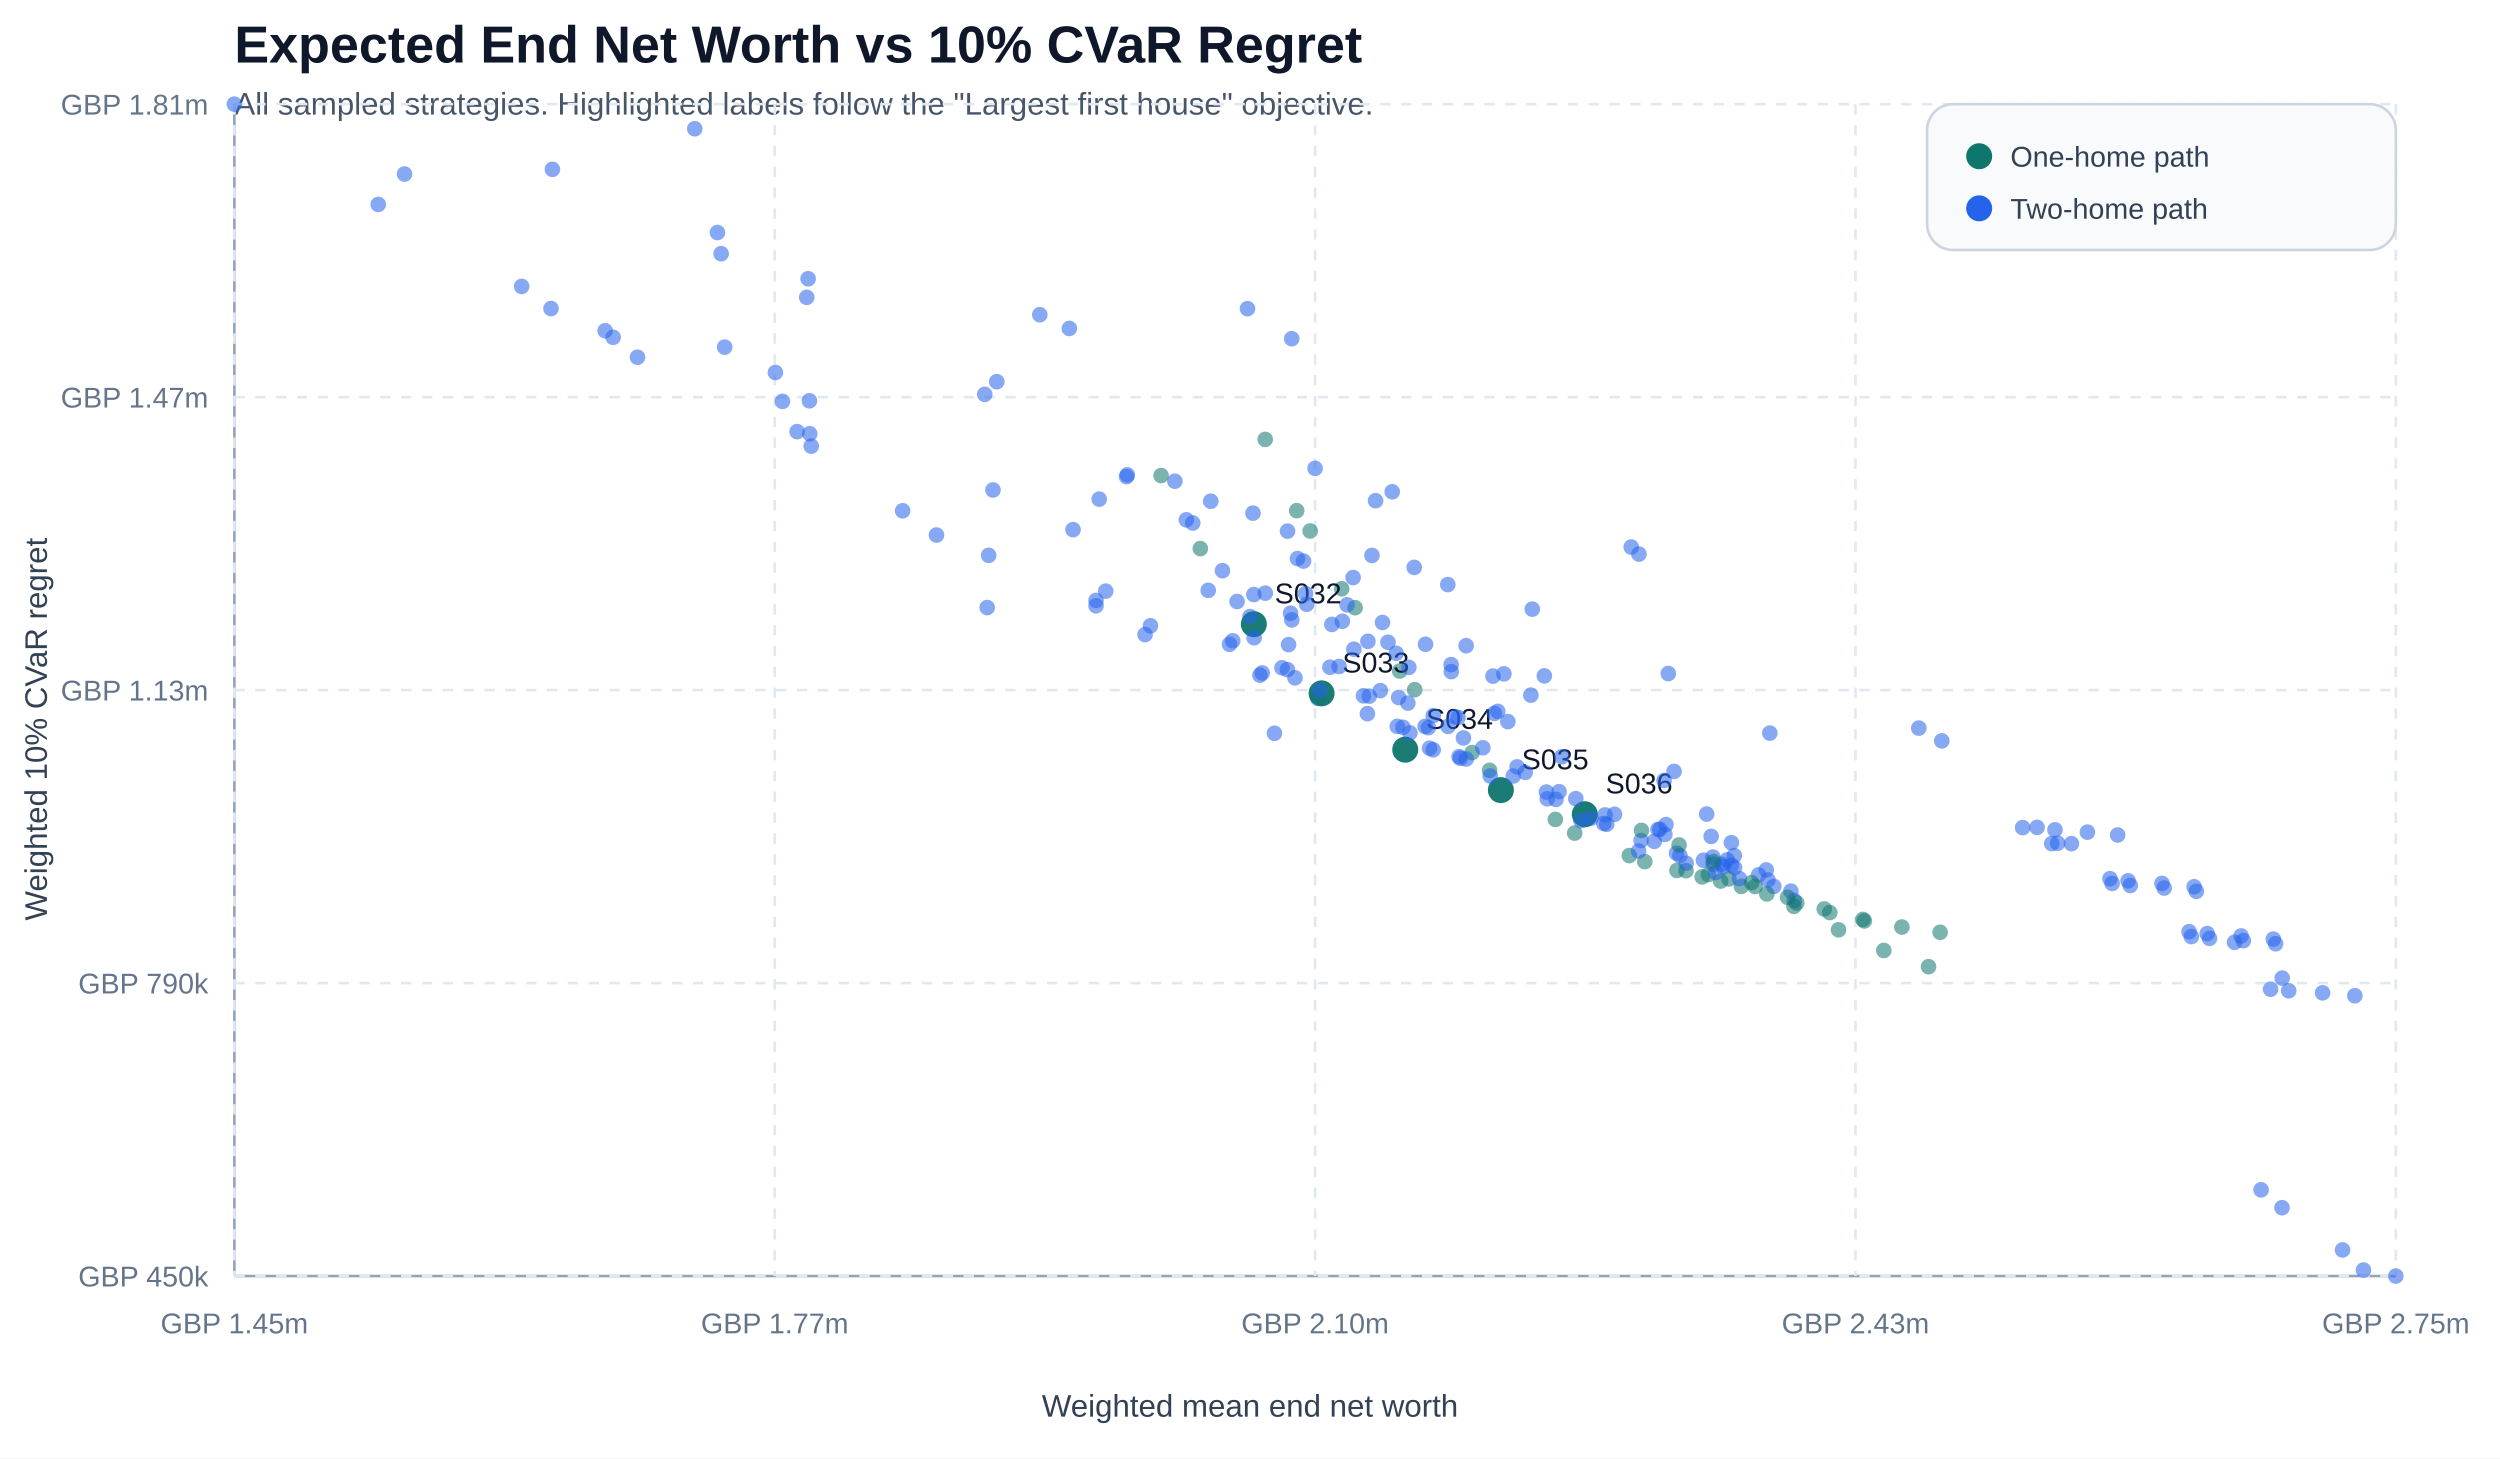
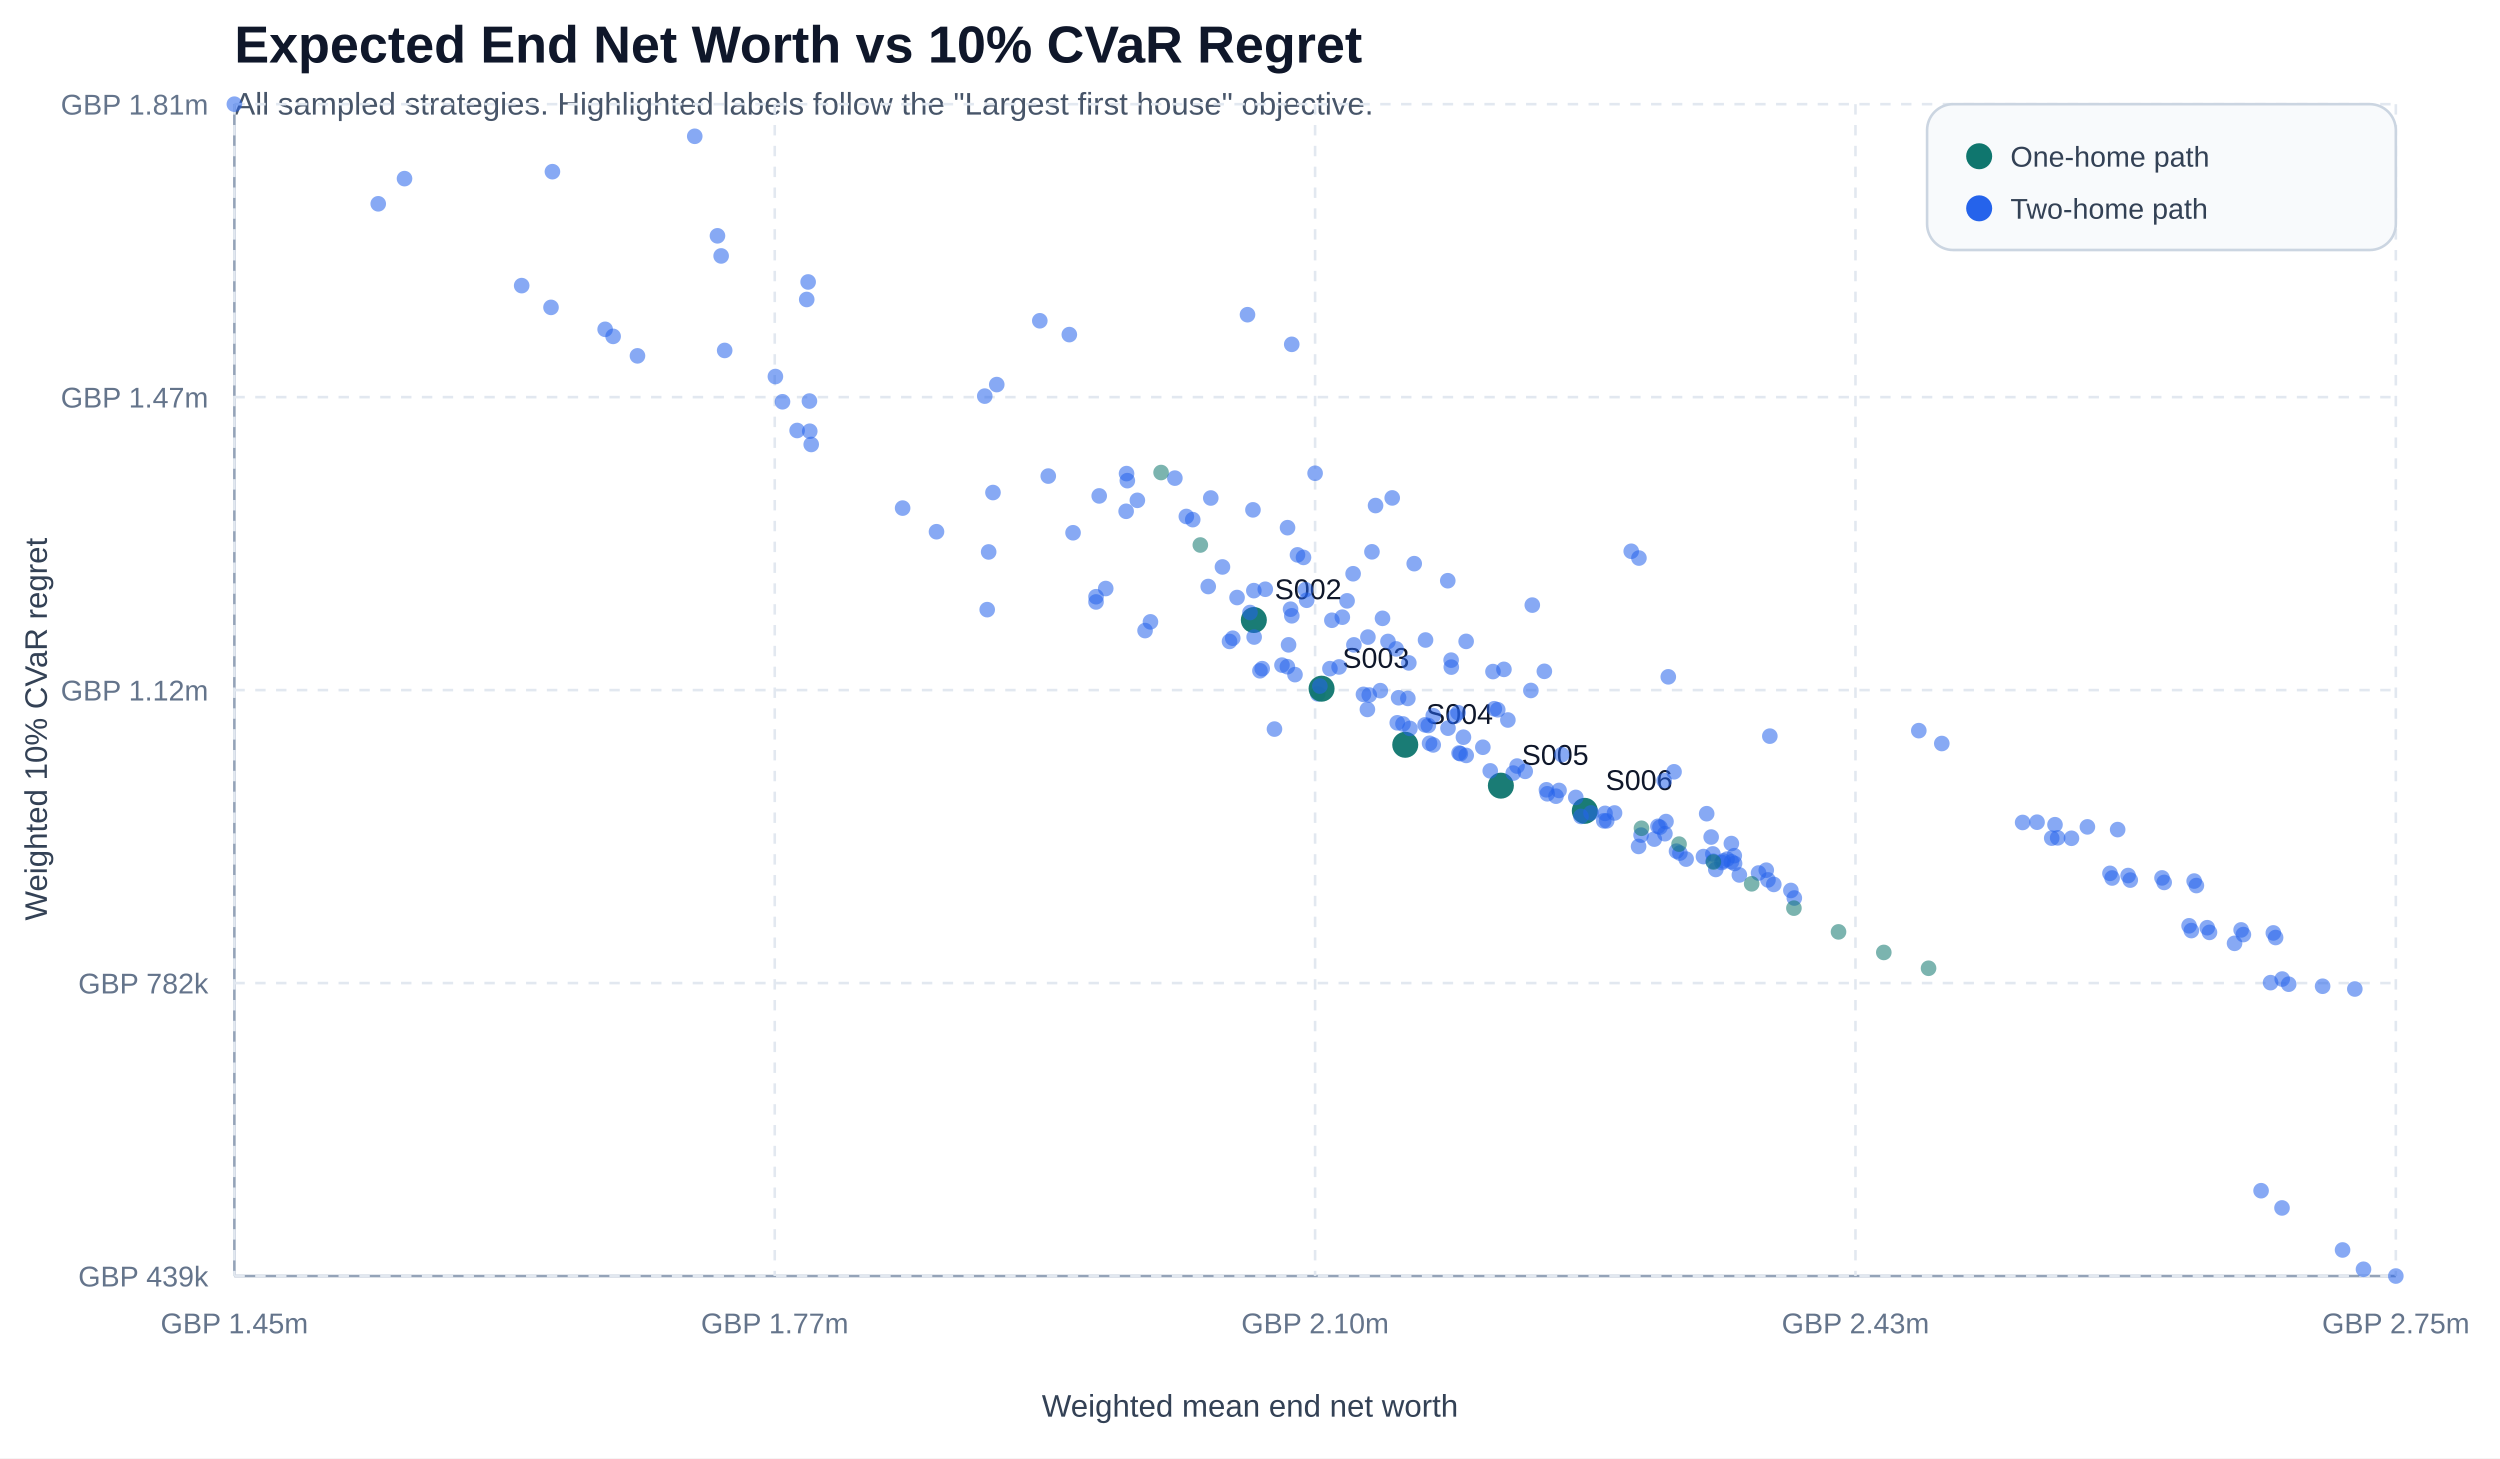
<svg xmlns="http://www.w3.org/2000/svg" width="960" height="560" viewBox="0 0 960 560">
  <rect width="960" height="560" fill="#ffffff" />
  <text x="90" y="24" font-size="20" font-family="Arial, sans-serif" font-weight="700" fill="#0f172a">Expected End Net Worth vs 10% CVaR Regret</text>
  <text x="90" y="44" font-size="12" font-family="Arial, sans-serif" fill="#475569">All sampled strategies. Highlighted labels follow the "Largest first house" objective.</text>
  <line x1="90" y1="490" x2="920" y2="490" stroke="#94a3b8" />
  <line x1="90" y1="40" x2="90" y2="490" stroke="#94a3b8" />
  <line x1="90" y1="40" x2="90" y2="490" stroke="#e2e8f0" stroke-dasharray="4 4" />
  <line x1="90" y1="490" x2="920" y2="490" stroke="#e2e8f0" stroke-dasharray="4 4" />
  <text x="90" y="512" text-anchor="middle" font-size="11" font-family="Arial, sans-serif" fill="#64748b">GBP 1.45m</text>
-   <text x="80" y="494" text-anchor="end" font-size="11" font-family="Arial, sans-serif" fill="#64748b">GBP 450k</text>
+   <text x="80" y="494" text-anchor="end" font-size="11" font-family="Arial, sans-serif" fill="#64748b">GBP 439k</text>
  <line x1="297.5" y1="40" x2="297.5" y2="490" stroke="#e2e8f0" stroke-dasharray="4 4" />
  <line x1="90" y1="377.5" x2="920" y2="377.5" stroke="#e2e8f0" stroke-dasharray="4 4" />
  <text x="297.5" y="512" text-anchor="middle" font-size="11" font-family="Arial, sans-serif" fill="#64748b">GBP 1.77m</text>
-   <text x="80" y="381.5" text-anchor="end" font-size="11" font-family="Arial, sans-serif" fill="#64748b">GBP 790k</text>
+   <text x="80" y="381.5" text-anchor="end" font-size="11" font-family="Arial, sans-serif" fill="#64748b">GBP 782k</text>
  <line x1="505" y1="40" x2="505" y2="490" stroke="#e2e8f0" stroke-dasharray="4 4" />
  <line x1="90" y1="265" x2="920" y2="265" stroke="#e2e8f0" stroke-dasharray="4 4" />
  <text x="505" y="512" text-anchor="middle" font-size="11" font-family="Arial, sans-serif" fill="#64748b">GBP 2.10m</text>
-   <text x="80" y="269" text-anchor="end" font-size="11" font-family="Arial, sans-serif" fill="#64748b">GBP 1.13m</text>
+   <text x="80" y="269" text-anchor="end" font-size="11" font-family="Arial, sans-serif" fill="#64748b">GBP 1.12m</text>
  <line x1="712.5" y1="40" x2="712.5" y2="490" stroke="#e2e8f0" stroke-dasharray="4 4" />
  <line x1="90" y1="152.5" x2="920" y2="152.5" stroke="#e2e8f0" stroke-dasharray="4 4" />
  <text x="712.5" y="512" text-anchor="middle" font-size="11" font-family="Arial, sans-serif" fill="#64748b">GBP 2.43m</text>
  <text x="80" y="156.5" text-anchor="end" font-size="11" font-family="Arial, sans-serif" fill="#64748b">GBP 1.47m</text>
  <line x1="920" y1="40" x2="920" y2="490" stroke="#e2e8f0" stroke-dasharray="4 4" />
  <line x1="90" y1="40" x2="920" y2="40" stroke="#e2e8f0" stroke-dasharray="4 4" />
  <text x="920" y="512" text-anchor="middle" font-size="11" font-family="Arial, sans-serif" fill="#64748b">GBP 2.75m</text>
  <text x="80" y="44" text-anchor="end" font-size="11" font-family="Arial, sans-serif" fill="#64748b">GBP 1.81m</text>
  <polyline points="920,490" fill="none" stroke="#0f766e" stroke-width="2.5" />
-   <circle cx="604.673" cy="319.909" r="3" fill="#0f766e" opacity="0.55" />
-   <circle cx="597.257" cy="314.66" r="3" fill="#0f766e" opacity="0.55" />
-   <circle cx="572.003" cy="295.804" r="3" fill="#0f766e" opacity="0.55" />
-   <circle cx="565.272" cy="288.989" r="3" fill="#0f766e" opacity="0.55" />
-   <circle cx="625.657" cy="328.548" r="3" fill="#0f766e" opacity="0.55" />
-   <circle cx="631.597" cy="330.86" r="3" fill="#0f766e" opacity="0.55" />
-   <circle cx="548.948" cy="287.307" r="3" fill="#2563eb" opacity="0.55" />
-   <circle cx="643.95" cy="334.254" r="3" fill="#0f766e" opacity="0.55" />
-   <circle cx="647.42" cy="334.349" r="3" fill="#0f766e" opacity="0.55" />
-   <circle cx="537.474" cy="257.678" r="3" fill="#0f766e" opacity="0.55" />
-   <circle cx="543.243" cy="264.835" r="3" fill="#0f766e" opacity="0.55" />
-   <circle cx="539.617" cy="287.878" r="5" fill="#0f766e" opacity="0.95" />
-   <text x="547.617" y="279.878" font-size="11" font-family="Arial, sans-serif" fill="#0f172a">S034</text>
-   <circle cx="483.819" cy="259.259" r="3" fill="#2563eb" opacity="0.55" />
-   <circle cx="653.636" cy="336.732" r="3" fill="#0f766e" opacity="0.55" />
-   <circle cx="576.335" cy="303.405" r="5" fill="#0f766e" opacity="0.95" />
-   <text x="584.335" y="295.405" font-size="11" font-family="Arial, sans-serif" fill="#0f172a">S035</text>
-   <circle cx="506.037" cy="268.173" r="3" fill="#2563eb" opacity="0.55" />
-   <circle cx="655.988" cy="335.839" r="3" fill="#0f766e" opacity="0.55" />
-   <circle cx="507.486" cy="266.244" r="5" fill="#0f766e" opacity="0.95" />
-   <text x="515.486" y="258.244" font-size="11" font-family="Arial, sans-serif" fill="#0f172a">S033</text>
-   <circle cx="560.278" cy="290.574" r="3" fill="#2563eb" opacity="0.55" />
-   <circle cx="660.72" cy="338.342" r="3" fill="#0f766e" opacity="0.55" />
-   <circle cx="536.544" cy="278.919" r="3" fill="#2563eb" opacity="0.55" />
-   <circle cx="647.477" cy="331.497" r="3" fill="#2563eb" opacity="0.55" />
-   <circle cx="608.562" cy="312.664" r="5" fill="#0f766e" opacity="0.95" />
-   <text x="616.562" y="304.664" font-size="11" font-family="Arial, sans-serif" fill="#0f172a">S036</text>
-   <circle cx="573.304" cy="259.629" r="3" fill="#2563eb" opacity="0.55" />
-   <circle cx="441.774" cy="240.305" r="3" fill="#2563eb" opacity="0.55" />
-   <circle cx="629.215" cy="326.806" r="3" fill="#2563eb" opacity="0.55" />
-   <circle cx="484.683" cy="258.403" r="3" fill="#2563eb" opacity="0.55" />
-   <circle cx="597.499" cy="306.978" r="3" fill="#2563eb" opacity="0.55" />
-   <circle cx="610.951" cy="314.172" r="3" fill="#2563eb" opacity="0.55" />
-   <circle cx="658.864" cy="335.033" r="3" fill="#2563eb" opacity="0.55" />
-   <circle cx="562.998" cy="247.95" r="3" fill="#2563eb" opacity="0.55" />
-   <circle cx="420.878" cy="232.622" r="3" fill="#2563eb" opacity="0.55" />
-   <circle cx="557.295" cy="257.907" r="3" fill="#2563eb" opacity="0.55" />
-   <circle cx="538.747" cy="279.275" r="3" fill="#2563eb" opacity="0.55" />
-   <circle cx="572.257" cy="297.981" r="3" fill="#2563eb" opacity="0.55" />
-   <circle cx="639.746" cy="316.64" r="3" fill="#2563eb" opacity="0.55" />
-   <circle cx="557.234" cy="255.202" r="3" fill="#2563eb" opacity="0.55" />
-   <circle cx="594.155" cy="306.743" r="3" fill="#2563eb" opacity="0.55" />
-   <circle cx="645.08" cy="328.547" r="3" fill="#2563eb" opacity="0.55" />
-   <circle cx="635.24" cy="323.067" r="3" fill="#2563eb" opacity="0.55" />
-   <circle cx="581.093" cy="297.969" r="3" fill="#2563eb" opacity="0.55" />
-   <circle cx="515.2" cy="226.084" r="3" fill="#0f766e" opacity="0.55" />
-   <circle cx="547.227" cy="278.933" r="3" fill="#2563eb" opacity="0.55" />
-   <circle cx="523.568" cy="267.195" r="3" fill="#2563eb" opacity="0.55" />
-   <circle cx="616.971" cy="316.526" r="3" fill="#2563eb" opacity="0.55" />
-   <circle cx="547.403" cy="247.413" r="3" fill="#2563eb" opacity="0.55" />
-   <circle cx="607.08" cy="315.146" r="3" fill="#2563eb" opacity="0.55" />
-   <circle cx="598.677" cy="304.01" r="3" fill="#2563eb" opacity="0.55" />
-   <circle cx="494.348" cy="257.138" r="3" fill="#2563eb" opacity="0.55" />
-   <circle cx="663.934" cy="337.495" r="3" fill="#0f766e" opacity="0.55" />
-   <circle cx="615.855" cy="316.222" r="3" fill="#2563eb" opacity="0.55" />
-   <circle cx="520.361" cy="233.353" r="3" fill="#0f766e" opacity="0.55" />
-   <circle cx="668.696" cy="340.371" r="3" fill="#0f766e" opacity="0.55" />
-   <circle cx="585.686" cy="296.582" r="3" fill="#2563eb" opacity="0.55" />
-   <circle cx="541.406" cy="281.431" r="3" fill="#2563eb" opacity="0.55" />
-   <circle cx="561.961" cy="283.378" r="3" fill="#2563eb" opacity="0.55" />
-   <circle cx="550.353" cy="287.926" r="3" fill="#2563eb" opacity="0.55" />
-   <circle cx="667.917" cy="337.403" r="3" fill="#2563eb" opacity="0.55" />
-   <circle cx="540.991" cy="256.274" r="3" fill="#2563eb" opacity="0.55" />
-   <circle cx="536.123" cy="250.864" r="3" fill="#2563eb" opacity="0.55" />
-   <circle cx="619.985" cy="312.706" r="3" fill="#2563eb" opacity="0.55" />
-   <circle cx="530.882" cy="239.033" r="3" fill="#2563eb" opacity="0.55" />
-   <circle cx="654.128" cy="330.338" r="3" fill="#2563eb" opacity="0.55" />
-   <circle cx="472.132" cy="247.413" r="3" fill="#2563eb" opacity="0.55" />
-   <circle cx="517.278" cy="232.266" r="3" fill="#2563eb" opacity="0.55" />
-   <circle cx="689.018" cy="345.784" r="3" fill="#2563eb" opacity="0.55" />
-   <circle cx="481.477" cy="239.682" r="5" fill="#0f766e" opacity="0.95" />
-   <text x="489.477" y="231.682" font-size="11" font-family="Arial, sans-serif" fill="#0f172a">S032</text>
-   <circle cx="630.179" cy="322.756" r="3" fill="#2563eb" opacity="0.55" />
-   <circle cx="582.558" cy="294.483" r="3" fill="#2563eb" opacity="0.55" />
-   <circle cx="525.795" cy="267.325" r="3" fill="#2563eb" opacity="0.55" />
-   <circle cx="616.338" cy="312.933" r="3" fill="#2563eb" opacity="0.55" />
-   <circle cx="540.614" cy="269.986" r="3" fill="#2563eb" opacity="0.55" />
-   <circle cx="525.278" cy="246.27" r="3" fill="#2563eb" opacity="0.55" />
-   <circle cx="506.828" cy="265.068" r="3" fill="#2563eb" opacity="0.55" />
-   <circle cx="511.439" cy="239.77" r="3" fill="#2563eb" opacity="0.55" />
-   <circle cx="605.105" cy="306.682" r="3" fill="#2563eb" opacity="0.55" />
-   <circle cx="661.717" cy="332.794" r="3" fill="#2563eb" opacity="0.55" />
-   <circle cx="560.763" cy="291.167" r="3" fill="#2563eb" opacity="0.55" />
-   <circle cx="496.055" cy="238.049" r="3" fill="#2563eb" opacity="0.55" />
-   <circle cx="473.375" cy="246.078" r="3" fill="#2563eb" opacity="0.55" />
-   <circle cx="657.869" cy="331.93" r="3" fill="#2563eb" opacity="0.55" />
-   <circle cx="664.874" cy="332.277" r="3" fill="#2563eb" opacity="0.55" />
-   <circle cx="420.879" cy="230.565" r="3" fill="#2563eb" opacity="0.55" />
-   <circle cx="643.78" cy="327.597" r="3" fill="#2563eb" opacity="0.55" />
-   <circle cx="593.834" cy="304.141" r="3" fill="#2563eb" opacity="0.55" />
-   <circle cx="569.41" cy="287.16" r="3" fill="#2563eb" opacity="0.55" />
-   <circle cx="657.736" cy="329.112" r="3" fill="#2563eb" opacity="0.55" />
-   <circle cx="525.082" cy="274.048" r="3" fill="#2563eb" opacity="0.55" />
-   <circle cx="587.854" cy="266.93" r="3" fill="#2563eb" opacity="0.55" />
-   <circle cx="599.722" cy="290.592" r="3" fill="#2563eb" opacity="0.55" />
-   <circle cx="492.278" cy="256.429" r="3" fill="#2563eb" opacity="0.55" />
-   <circle cx="593.03" cy="259.534" r="3" fill="#2563eb" opacity="0.55" />
-   <circle cx="573.814" cy="273.948" r="3" fill="#2563eb" opacity="0.55" />
-   <circle cx="497.277" cy="260.281" r="3" fill="#2563eb" opacity="0.55" />
-   <circle cx="515.452" cy="238.568" r="3" fill="#2563eb" opacity="0.55" />
-   <circle cx="681.139" cy="340.381" r="3" fill="#2563eb" opacity="0.55" />
-   <circle cx="559.901" cy="275.499" r="3" fill="#2563eb" opacity="0.55" />
-   <circle cx="577.509" cy="258.764" r="3" fill="#2563eb" opacity="0.55" />
-   <circle cx="575.135" cy="273.167" r="3" fill="#2563eb" opacity="0.55" />
-   <circle cx="661.206" cy="331.886" r="3" fill="#2563eb" opacity="0.55" />
-   <circle cx="481.587" cy="244.889" r="3" fill="#2563eb" opacity="0.55" />
-   <circle cx="630.322" cy="318.87" r="3" fill="#0f766e" opacity="0.55" />
-   <circle cx="548.478" cy="279.411" r="3" fill="#2563eb" opacity="0.55" />
-   <circle cx="636.646" cy="318.522" r="3" fill="#2563eb" opacity="0.55" />
-   <circle cx="501.764" cy="232.029" r="3" fill="#2563eb" opacity="0.55" />
-   <circle cx="655.364" cy="312.598" r="3" fill="#2563eb" opacity="0.55" />
-   <circle cx="675.289" cy="335.958" r="3" fill="#2563eb" opacity="0.55" />
-   <circle cx="519.898" cy="249.292" r="3" fill="#2563eb" opacity="0.55" />
+   <circle cx="548.948" cy="285.415" r="3" fill="#2563eb" opacity="0.55" />
+   <circle cx="539.617" cy="286" r="5" fill="#0f766e" opacity="0.95" />
+   <text x="547.617" y="278" font-size="11" font-family="Arial, sans-serif" fill="#0f172a">S004</text>
+   <circle cx="483.819" cy="257.584" r="3" fill="#2563eb" opacity="0.55" />
+   <circle cx="576.335" cy="301.691" r="5" fill="#0f766e" opacity="0.95" />
+   <text x="584.335" y="293.691" font-size="11" font-family="Arial, sans-serif" fill="#0f172a">S005</text>
+   <circle cx="506.037" cy="266.446" r="3" fill="#2563eb" opacity="0.55" />
+   <circle cx="507.486" cy="264.455" r="5" fill="#0f766e" opacity="0.95" />
+   <text x="515.486" y="256.455" font-size="11" font-family="Arial, sans-serif" fill="#0f172a">S003</text>
+   <circle cx="560.278" cy="289.164" r="3" fill="#2563eb" opacity="0.55" />
+   <circle cx="536.544" cy="277.553" r="3" fill="#2563eb" opacity="0.55" />
+   <circle cx="647.477" cy="329.896" r="3" fill="#2563eb" opacity="0.55" />
+   <circle cx="608.562" cy="311.365" r="5" fill="#0f766e" opacity="0.95" />
+   <text x="616.562" y="303.365" font-size="11" font-family="Arial, sans-serif" fill="#0f172a">S006</text>
+   <circle cx="441.774" cy="238.793" r="3" fill="#2563eb" opacity="0.55" />
+   <circle cx="573.304" cy="257.886" r="3" fill="#2563eb" opacity="0.55" />
+   <circle cx="629.215" cy="325.03" r="3" fill="#2563eb" opacity="0.55" />
+   <circle cx="484.683" cy="256.763" r="3" fill="#2563eb" opacity="0.55" />
+   <circle cx="597.499" cy="305.733" r="3" fill="#2563eb" opacity="0.55" />
+   <circle cx="610.951" cy="312.157" r="3" fill="#2563eb" opacity="0.55" />
+   <circle cx="658.864" cy="333.877" r="3" fill="#2563eb" opacity="0.55" />
+   <circle cx="562.998" cy="246.292" r="3" fill="#2563eb" opacity="0.55" />
+   <circle cx="420.878" cy="231.15" r="3" fill="#2563eb" opacity="0.55" />
+   <circle cx="557.295" cy="256.173" r="3" fill="#2563eb" opacity="0.55" />
+   <circle cx="538.747" cy="277.993" r="3" fill="#2563eb" opacity="0.55" />
+   <circle cx="572.257" cy="296.018" r="3" fill="#2563eb" opacity="0.55" />
+   <circle cx="639.746" cy="315.482" r="3" fill="#2563eb" opacity="0.55" />
+   <circle cx="557.234" cy="253.497" r="3" fill="#2563eb" opacity="0.55" />
+   <circle cx="594.155" cy="304.814" r="3" fill="#2563eb" opacity="0.55" />
+   <circle cx="645.08" cy="327.574" r="3" fill="#2563eb" opacity="0.55" />
+   <circle cx="635.24" cy="322.22" r="3" fill="#2563eb" opacity="0.55" />
+   <circle cx="581.093" cy="296.868" r="3" fill="#2563eb" opacity="0.55" />
+   <circle cx="547.227" cy="278.343" r="3" fill="#2563eb" opacity="0.55" />
+   <circle cx="523.568" cy="266.64" r="3" fill="#2563eb" opacity="0.55" />
+   <circle cx="616.971" cy="315.213" r="3" fill="#2563eb" opacity="0.55" />
+   <circle cx="547.403" cy="245.765" r="3" fill="#2563eb" opacity="0.55" />
+   <circle cx="607.08" cy="313.507" r="3" fill="#2563eb" opacity="0.55" />
+   <circle cx="598.677" cy="303.532" r="3" fill="#2563eb" opacity="0.55" />
+   <circle cx="494.348" cy="256.014" r="3" fill="#2563eb" opacity="0.55" />
+   <circle cx="615.855" cy="315.202" r="3" fill="#2563eb" opacity="0.55" />
+   <circle cx="585.686" cy="296.196" r="3" fill="#2563eb" opacity="0.55" />
+   <circle cx="561.961" cy="283.082" r="3" fill="#2563eb" opacity="0.55" />
+   <circle cx="541.406" cy="279.715" r="3" fill="#2563eb" opacity="0.55" />
+   <circle cx="550.353" cy="286.052" r="3" fill="#2563eb" opacity="0.55" />
+   <circle cx="667.917" cy="335.982" r="3" fill="#2563eb" opacity="0.55" />
+   <circle cx="619.985" cy="312.181" r="3" fill="#2563eb" opacity="0.55" />
+   <circle cx="540.991" cy="254.559" r="3" fill="#2563eb" opacity="0.55" />
+   <circle cx="536.123" cy="249.184" r="3" fill="#2563eb" opacity="0.55" />
+   <circle cx="530.882" cy="237.443" r="3" fill="#2563eb" opacity="0.55" />
+   <circle cx="654.128" cy="328.925" r="3" fill="#2563eb" opacity="0.55" />
+   <circle cx="472.132" cy="246.303" r="3" fill="#2563eb" opacity="0.55" />
+   <circle cx="517.278" cy="230.728" r="3" fill="#2563eb" opacity="0.55" />
+   <circle cx="582.558" cy="294.166" r="3" fill="#2563eb" opacity="0.55" />
+   <circle cx="525.795" cy="266.894" r="3" fill="#2563eb" opacity="0.55" />
+   <circle cx="689.018" cy="344.838" r="3" fill="#2563eb" opacity="0.55" />
+   <circle cx="481.477" cy="238.087" r="5" fill="#0f766e" opacity="0.95" />
+   <text x="489.477" y="230.087" font-size="11" font-family="Arial, sans-serif" fill="#0f172a">S002</text>
+   <circle cx="630.179" cy="320.685" r="3" fill="#2563eb" opacity="0.55" />
+   <circle cx="616.338" cy="312.333" r="3" fill="#2563eb" opacity="0.55" />
+   <circle cx="540.614" cy="268.191" r="3" fill="#2563eb" opacity="0.55" />
+   <circle cx="525.278" cy="244.641" r="3" fill="#2563eb" opacity="0.55" />
+   <circle cx="506.828" cy="263.449" r="3" fill="#2563eb" opacity="0.55" />
+   <circle cx="605.105" cy="306.202" r="3" fill="#2563eb" opacity="0.55" />
+   <circle cx="511.439" cy="238.181" r="3" fill="#2563eb" opacity="0.55" />
+   <circle cx="661.717" cy="330.586" r="3" fill="#2563eb" opacity="0.55" />
+   <circle cx="560.763" cy="289.418" r="3" fill="#2563eb" opacity="0.55" />
+   <circle cx="496.055" cy="236.467" r="3" fill="#2563eb" opacity="0.55" />
+   <circle cx="473.375" cy="245.078" r="3" fill="#2563eb" opacity="0.55" />
+   <circle cx="657.869" cy="330.706" r="3" fill="#2563eb" opacity="0.55" />
+   <circle cx="664.874" cy="330.934" r="3" fill="#2563eb" opacity="0.55" />
+   <circle cx="643.78" cy="326.843" r="3" fill="#2563eb" opacity="0.55" />
+   <circle cx="420.879" cy="229.136" r="3" fill="#2563eb" opacity="0.55" />
+   <circle cx="569.41" cy="286.943" r="3" fill="#2563eb" opacity="0.55" />
+   <circle cx="593.834" cy="303.283" r="3" fill="#2563eb" opacity="0.55" />
+   <circle cx="657.736" cy="327.906" r="3" fill="#2563eb" opacity="0.55" />
+   <circle cx="525.082" cy="272.42" r="3" fill="#2563eb" opacity="0.55" />
+   <circle cx="587.854" cy="265.142" r="3" fill="#2563eb" opacity="0.55" />
+   <circle cx="599.722" cy="289.803" r="3" fill="#2563eb" opacity="0.55" />
+   <circle cx="492.278" cy="255.403" r="3" fill="#2563eb" opacity="0.55" />
+   <circle cx="593.03" cy="257.788" r="3" fill="#2563eb" opacity="0.55" />
+   <circle cx="573.814" cy="272.155" r="3" fill="#2563eb" opacity="0.55" />
+   <circle cx="497.277" cy="259.056" r="3" fill="#2563eb" opacity="0.55" />
+   <circle cx="681.139" cy="339.621" r="3" fill="#2563eb" opacity="0.55" />
+   <circle cx="515.452" cy="236.995" r="3" fill="#2563eb" opacity="0.55" />
+   <circle cx="559.901" cy="273.676" r="3" fill="#2563eb" opacity="0.55" />
+   <circle cx="575.135" cy="272.55" r="3" fill="#2563eb" opacity="0.55" />
+   <circle cx="481.587" cy="244.621" r="3" fill="#2563eb" opacity="0.55" />
+   <circle cx="661.206" cy="331.213" r="3" fill="#2563eb" opacity="0.55" />
+   <circle cx="577.509" cy="257.035" r="3" fill="#2563eb" opacity="0.55" />
+   <circle cx="630.322" cy="318.054" r="3" fill="#0f766e" opacity="0.55" />
+   <circle cx="548.478" cy="278.603" r="3" fill="#2563eb" opacity="0.55" />
+   <circle cx="636.646" cy="317.303" r="3" fill="#2563eb" opacity="0.55" />
+   <circle cx="655.364" cy="312.46" r="3" fill="#2563eb" opacity="0.55" />
+   <circle cx="501.764" cy="230.498" r="3" fill="#2563eb" opacity="0.55" />
+   <circle cx="675.289" cy="335.236" r="3" fill="#2563eb" opacity="0.55" />
+   <circle cx="519.898" cy="247.633" r="3" fill="#2563eb" opacity="0.55" />
  <circle cx="920" cy="490" r="3" fill="#2563eb" opacity="0.55" />
-   <circle cx="666.078" cy="333.184" r="3" fill="#2563eb" opacity="0.55" />
-   <circle cx="501.299" cy="227.953" r="3" fill="#2563eb" opacity="0.55" />
-   <circle cx="543.06" cy="217.873" r="3" fill="#2563eb" opacity="0.55" />
-   <circle cx="907.579" cy="487.71" r="3" fill="#2563eb" opacity="0.55" />
-   <circle cx="563.026" cy="291.444" r="3" fill="#2563eb" opacity="0.55" />
-   <circle cx="665.966" cy="328.544" r="3" fill="#2563eb" opacity="0.55" />
-   <circle cx="678.465" cy="343.262" r="3" fill="#0f766e" opacity="0.55" />
-   <circle cx="639.327" cy="320.419" r="3" fill="#2563eb" opacity="0.55" />
-   <circle cx="530.039" cy="265.198" r="3" fill="#2563eb" opacity="0.55" />
-   <circle cx="424.601" cy="226.998" r="3" fill="#2563eb" opacity="0.55" />
-   <circle cx="495.575" cy="235.485" r="3" fill="#2563eb" opacity="0.55" />
-   <circle cx="479.996" cy="236.771" r="3" fill="#2563eb" opacity="0.55" />
-   <circle cx="899.545" cy="479.994" r="3" fill="#2563eb" opacity="0.55" />
-   <circle cx="678.246" cy="334.051" r="3" fill="#2563eb" opacity="0.55" />
-   <circle cx="359.614" cy="205.456" r="3" fill="#2563eb" opacity="0.55" />
-   <circle cx="579.023" cy="277.092" r="3" fill="#2563eb" opacity="0.55" />
-   <circle cx="642.835" cy="296.224" r="3" fill="#2563eb" opacity="0.55" />
-   <circle cx="637.413" cy="318.457" r="3" fill="#2563eb" opacity="0.55" />
-   <circle cx="379.644" cy="213.258" r="3" fill="#2563eb" opacity="0.55" />
-   <circle cx="519.594" cy="221.778" r="3" fill="#2563eb" opacity="0.55" />
-   <circle cx="687.695" cy="342.195" r="3" fill="#2563eb" opacity="0.55" />
-   <circle cx="555.944" cy="224.473" r="3" fill="#2563eb" opacity="0.55" />
-   <circle cx="550.366" cy="274.808" r="3" fill="#2563eb" opacity="0.55" />
-   <circle cx="663.211" cy="330.19" r="3" fill="#2563eb" opacity="0.55" />
-   <circle cx="475.028" cy="230.975" r="3" fill="#2563eb" opacity="0.55" />
-   <circle cx="639.023" cy="299.706" r="3" fill="#2563eb" opacity="0.55" />
-   <circle cx="588.4" cy="233.914" r="3" fill="#2563eb" opacity="0.55" />
-   <circle cx="657.083" cy="321.18" r="3" fill="#2563eb" opacity="0.55" />
-   <circle cx="876.291" cy="463.748" r="3" fill="#2563eb" opacity="0.55" />
-   <circle cx="526.828" cy="213.289" r="3" fill="#2563eb" opacity="0.55" />
-   <circle cx="494.806" cy="247.53" r="3" fill="#2563eb" opacity="0.55" />
-   <circle cx="500.543" cy="215.453" r="3" fill="#2563eb" opacity="0.55" />
-   <circle cx="485.869" cy="227.765" r="3" fill="#2563eb" opacity="0.55" />
-   <circle cx="514.207" cy="255.944" r="3" fill="#2563eb" opacity="0.55" />
-   <circle cx="868.256" cy="456.893" r="3" fill="#2563eb" opacity="0.55" />
-   <circle cx="678.907" cy="337.895" r="3" fill="#2563eb" opacity="0.55" />
-   <circle cx="537.065" cy="267.843" r="3" fill="#2563eb" opacity="0.55" />
-   <circle cx="558.667" cy="275.278" r="3" fill="#2563eb" opacity="0.55" />
-   <circle cx="664.845" cy="323.592" r="3" fill="#2563eb" opacity="0.55" />
-   <circle cx="532.982" cy="246.636" r="3" fill="#2563eb" opacity="0.55" />
-   <circle cx="689.952" cy="346.766" r="3" fill="#0f766e" opacity="0.55" />
-   <circle cx="481.474" cy="228.309" r="3" fill="#2563eb" opacity="0.55" />
-   <circle cx="673.953" cy="340.415" r="3" fill="#0f766e" opacity="0.55" />
-   <circle cx="498.235" cy="214.471" r="3" fill="#2563eb" opacity="0.55" />
-   <circle cx="469.42" cy="219.146" r="3" fill="#2563eb" opacity="0.55" />
-   <circle cx="463.96" cy="226.704" r="3" fill="#2563eb" opacity="0.55" />
-   <circle cx="904.251" cy="382.362" r="3" fill="#2563eb" opacity="0.55" />
-   <circle cx="702.633" cy="350.426" r="3" fill="#0f766e" opacity="0.55" />
-   <circle cx="891.881" cy="381.26" r="3" fill="#2563eb" opacity="0.55" />
-   <circle cx="878.859" cy="380.452" r="3" fill="#2563eb" opacity="0.55" />
-   <circle cx="494.413" cy="203.945" r="3" fill="#2563eb" opacity="0.55" />
-   <circle cx="871.896" cy="379.851" r="3" fill="#2563eb" opacity="0.55" />
-   <circle cx="876.37" cy="375.593" r="3" fill="#2563eb" opacity="0.55" />
-   <circle cx="497.931" cy="196.094" r="3" fill="#0f766e" opacity="0.55" />
-   <circle cx="873.832" cy="362.41" r="3" fill="#2563eb" opacity="0.55" />
-   <circle cx="872.962" cy="360.617" r="3" fill="#2563eb" opacity="0.55" />
-   <circle cx="861.462" cy="361.223" r="3" fill="#2563eb" opacity="0.55" />
-   <circle cx="858.065" cy="361.854" r="3" fill="#2563eb" opacity="0.55" />
-   <circle cx="715.908" cy="353.639" r="3" fill="#0f766e" opacity="0.55" />
-   <circle cx="860.592" cy="359.405" r="3" fill="#2563eb" opacity="0.55" />
-   <circle cx="848.44" cy="360.338" r="3" fill="#2563eb" opacity="0.55" />
-   <circle cx="847.57" cy="358.497" r="3" fill="#2563eb" opacity="0.55" />
-   <circle cx="841.477" cy="359.65" r="3" fill="#2563eb" opacity="0.55" />
-   <circle cx="840.608" cy="357.774" r="3" fill="#2563eb" opacity="0.55" />
-   <circle cx="644.754" cy="324.449" r="3" fill="#0f766e" opacity="0.55" />
-   <circle cx="460.925" cy="210.658" r="3" fill="#0f766e" opacity="0.55" />
-   <circle cx="458.008" cy="200.837" r="3" fill="#2563eb" opacity="0.55" />
-   <circle cx="843.412" cy="342.261" r="3" fill="#2563eb" opacity="0.55" />
-   <circle cx="481.137" cy="197.053" r="3" fill="#2563eb" opacity="0.55" />
-   <circle cx="503.096" cy="203.893" r="3" fill="#0f766e" opacity="0.55" />
-   <circle cx="842.559" cy="340.507" r="3" fill="#2563eb" opacity="0.55" />
-   <circle cx="831.043" cy="340.99" r="3" fill="#2563eb" opacity="0.55" />
-   <circle cx="830.212" cy="339.225" r="3" fill="#2563eb" opacity="0.55" />
-   <circle cx="740.563" cy="371.214" r="3" fill="#0f766e" opacity="0.55" />
-   <circle cx="818.02" cy="340.026" r="3" fill="#2563eb" opacity="0.55" />
-   <circle cx="817.193" cy="338.241" r="3" fill="#2563eb" opacity="0.55" />
-   <circle cx="811.058" cy="339.234" r="3" fill="#2563eb" opacity="0.55" />
-   <circle cx="810.231" cy="337.415" r="3" fill="#2563eb" opacity="0.55" />
-   <circle cx="745.015" cy="357.999" r="3" fill="#0f766e" opacity="0.55" />
-   <circle cx="723.38" cy="364.978" r="3" fill="#0f766e" opacity="0.55" />
-   <circle cx="686.429" cy="344.561" r="3" fill="#0f766e" opacity="0.55" />
-   <circle cx="730.324" cy="355.984" r="3" fill="#0f766e" opacity="0.55" />
-   <circle cx="813.179" cy="320.633" r="3" fill="#2563eb" opacity="0.55" />
-   <circle cx="795.443" cy="323.956" r="3" fill="#2563eb" opacity="0.55" />
-   <circle cx="705.992" cy="357.053" r="3" fill="#0f766e" opacity="0.55" />
-   <circle cx="715.354" cy="353.059" r="3" fill="#0f766e" opacity="0.55" />
-   <circle cx="790.142" cy="323.778" r="3" fill="#2563eb" opacity="0.55" />
-   <circle cx="787.86" cy="323.939" r="3" fill="#2563eb" opacity="0.55" />
-   <circle cx="801.564" cy="319.547" r="3" fill="#2563eb" opacity="0.55" />
-   <circle cx="700.518" cy="349.053" r="3" fill="#0f766e" opacity="0.55" />
-   <circle cx="789.117" cy="318.656" r="3" fill="#2563eb" opacity="0.55" />
-   <circle cx="455.556" cy="199.611" r="3" fill="#2563eb" opacity="0.55" />
-   <circle cx="782.229" cy="317.701" r="3" fill="#2563eb" opacity="0.55" />
-   <circle cx="464.938" cy="192.469" r="3" fill="#2563eb" opacity="0.55" />
-   <circle cx="776.691" cy="317.793" r="3" fill="#2563eb" opacity="0.55" />
-   <circle cx="688.862" cy="348.043" r="3" fill="#0f766e" opacity="0.55" />
-   <circle cx="422.095" cy="191.66" r="3" fill="#2563eb" opacity="0.55" />
-   <circle cx="672.638" cy="338.92" r="3" fill="#0f766e" opacity="0.55" />
-   <circle cx="657.952" cy="330.869" r="3" fill="#0f766e" opacity="0.55" />
-   <circle cx="745.649" cy="284.491" r="3" fill="#2563eb" opacity="0.55" />
-   <circle cx="736.821" cy="279.597" r="3" fill="#2563eb" opacity="0.55" />
-   <circle cx="451.151" cy="184.775" r="3" fill="#2563eb" opacity="0.55" />
-   <circle cx="679.615" cy="281.518" r="3" fill="#2563eb" opacity="0.55" />
-   <circle cx="432.591" cy="183.026" r="3" fill="#2563eb" opacity="0.55" />
-   <circle cx="640.623" cy="258.645" r="3" fill="#2563eb" opacity="0.55" />
-   <circle cx="556.035" cy="278.934" r="3" fill="#2563eb" opacity="0.55" />
-   <circle cx="485.842" cy="168.728" r="3" fill="#0f766e" opacity="0.55" />
-   <circle cx="489.395" cy="281.578" r="3" fill="#2563eb" opacity="0.55" />
-   <circle cx="445.854" cy="182.611" r="3" fill="#0f766e" opacity="0.55" />
-   <circle cx="510.691" cy="256.214" r="3" fill="#2563eb" opacity="0.55" />
-   <circle cx="629.353" cy="212.781" r="3" fill="#2563eb" opacity="0.55" />
-   <circle cx="626.394" cy="210.073" r="3" fill="#2563eb" opacity="0.55" />
-   <circle cx="534.608" cy="188.843" r="3" fill="#2563eb" opacity="0.55" />
-   <circle cx="379.087" cy="233.3" r="3" fill="#2563eb" opacity="0.55" />
-   <circle cx="439.704" cy="243.677" r="3" fill="#2563eb" opacity="0.55" />
-   <circle cx="528.213" cy="192.268" r="3" fill="#2563eb" opacity="0.55" />
-   <circle cx="432.899" cy="182.331" r="3" fill="#2563eb" opacity="0.55" />
-   <circle cx="504.999" cy="179.85" r="3" fill="#2563eb" opacity="0.55" />
-   <circle cx="412.051" cy="203.39" r="3" fill="#2563eb" opacity="0.55" />
-   <circle cx="311.507" cy="171.32" r="3" fill="#2563eb" opacity="0.55" />
-   <circle cx="306.094" cy="165.74" r="3" fill="#2563eb" opacity="0.55" />
-   <circle cx="378.145" cy="151.431" r="3" fill="#2563eb" opacity="0.55" />
-   <circle cx="382.755" cy="146.57" r="3" fill="#2563eb" opacity="0.55" />
-   <circle cx="381.301" cy="188.151" r="3" fill="#2563eb" opacity="0.55" />
-   <circle cx="346.605" cy="196.145" r="3" fill="#2563eb" opacity="0.55" />
-   <circle cx="310.824" cy="153.901" r="3" fill="#2563eb" opacity="0.55" />
-   <circle cx="300.482" cy="154.128" r="3" fill="#2563eb" opacity="0.55" />
-   <circle cx="496.027" cy="130.067" r="3" fill="#2563eb" opacity="0.55" />
-   <circle cx="479.041" cy="118.529" r="3" fill="#2563eb" opacity="0.55" />
-   <circle cx="244.789" cy="137.174" r="3" fill="#2563eb" opacity="0.55" />
-   <circle cx="310.945" cy="166.553" r="3" fill="#2563eb" opacity="0.55" />
-   <circle cx="410.622" cy="126.124" r="3" fill="#2563eb" opacity="0.55" />
-   <circle cx="235.44" cy="129.519" r="3" fill="#2563eb" opacity="0.55" />
-   <circle cx="309.782" cy="114.18" r="3" fill="#2563eb" opacity="0.55" />
-   <circle cx="399.282" cy="120.857" r="3" fill="#2563eb" opacity="0.55" />
-   <circle cx="310.324" cy="107.042" r="3" fill="#2563eb" opacity="0.55" />
-   <circle cx="297.751" cy="143.046" r="3" fill="#2563eb" opacity="0.55" />
-   <circle cx="211.586" cy="118.486" r="3" fill="#2563eb" opacity="0.55" />
-   <circle cx="276.918" cy="97.414" r="3" fill="#2563eb" opacity="0.55" />
-   <circle cx="200.321" cy="109.98" r="3" fill="#2563eb" opacity="0.55" />
-   <circle cx="278.272" cy="133.292" r="3" fill="#2563eb" opacity="0.55" />
-   <circle cx="275.506" cy="89.296" r="3" fill="#2563eb" opacity="0.55" />
-   <circle cx="232.374" cy="127.012" r="3" fill="#2563eb" opacity="0.55" />
-   <circle cx="212.132" cy="65.027" r="3" fill="#2563eb" opacity="0.55" />
-   <circle cx="145.242" cy="78.505" r="3" fill="#2563eb" opacity="0.55" />
-   <circle cx="266.782" cy="49.448" r="3" fill="#2563eb" opacity="0.55" />
-   <circle cx="155.332" cy="66.837" r="3" fill="#2563eb" opacity="0.55" />
+   <circle cx="666.078" cy="331.573" r="3" fill="#2563eb" opacity="0.55" />
+   <circle cx="501.299" cy="226.448" r="3" fill="#2563eb" opacity="0.55" />
+   <circle cx="543.06" cy="216.445" r="3" fill="#2563eb" opacity="0.55" />
+   <circle cx="907.579" cy="487.399" r="3" fill="#2563eb" opacity="0.55" />
+   <circle cx="563.026" cy="290.083" r="3" fill="#2563eb" opacity="0.55" />
+   <circle cx="665.966" cy="328.581" r="3" fill="#2563eb" opacity="0.55" />
+   <circle cx="530.039" cy="265.209" r="3" fill="#2563eb" opacity="0.55" />
+   <circle cx="639.327" cy="320.143" r="3" fill="#2563eb" opacity="0.55" />
+   <circle cx="424.601" cy="225.993" r="3" fill="#2563eb" opacity="0.55" />
+   <circle cx="495.575" cy="233.931" r="3" fill="#2563eb" opacity="0.55" />
+   <circle cx="479.996" cy="235.206" r="3" fill="#2563eb" opacity="0.55" />
+   <circle cx="899.545" cy="479.989" r="3" fill="#2563eb" opacity="0.55" />
+   <circle cx="678.246" cy="334.149" r="3" fill="#2563eb" opacity="0.55" />
+   <circle cx="359.614" cy="204.183" r="3" fill="#2563eb" opacity="0.55" />
+   <circle cx="642.835" cy="296.368" r="3" fill="#2563eb" opacity="0.55" />
+   <circle cx="579.023" cy="276.483" r="3" fill="#2563eb" opacity="0.55" />
+   <circle cx="637.413" cy="317.64" r="3" fill="#2563eb" opacity="0.55" />
+   <circle cx="379.644" cy="211.946" r="3" fill="#2563eb" opacity="0.55" />
+   <circle cx="519.594" cy="220.32" r="3" fill="#2563eb" opacity="0.55" />
+   <circle cx="687.695" cy="341.937" r="3" fill="#2563eb" opacity="0.55" />
+   <circle cx="550.366" cy="274.827" r="3" fill="#2563eb" opacity="0.55" />
+   <circle cx="555.944" cy="222.994" r="3" fill="#2563eb" opacity="0.55" />
+   <circle cx="663.211" cy="329.89" r="3" fill="#2563eb" opacity="0.55" />
+   <circle cx="639.023" cy="299.776" r="3" fill="#2563eb" opacity="0.55" />
+   <circle cx="475.028" cy="229.447" r="3" fill="#2563eb" opacity="0.55" />
+   <circle cx="588.4" cy="232.363" r="3" fill="#2563eb" opacity="0.55" />
+   <circle cx="657.083" cy="321.422" r="3" fill="#2563eb" opacity="0.55" />
+   <circle cx="876.291" cy="463.846" r="3" fill="#2563eb" opacity="0.55" />
+   <circle cx="526.828" cy="211.896" r="3" fill="#2563eb" opacity="0.55" />
+   <circle cx="494.806" cy="247.62" r="3" fill="#2563eb" opacity="0.55" />
+   <circle cx="500.543" cy="214.044" r="3" fill="#2563eb" opacity="0.55" />
+   <circle cx="485.869" cy="226.269" r="3" fill="#2563eb" opacity="0.55" />
+   <circle cx="514.207" cy="256.105" r="3" fill="#2563eb" opacity="0.55" />
+   <circle cx="868.256" cy="457.23" r="3" fill="#2563eb" opacity="0.55" />
+   <circle cx="678.907" cy="337.878" r="3" fill="#2563eb" opacity="0.55" />
+   <circle cx="537.065" cy="267.933" r="3" fill="#2563eb" opacity="0.55" />
+   <circle cx="558.667" cy="275.001" r="3" fill="#2563eb" opacity="0.55" />
+   <circle cx="664.845" cy="323.926" r="3" fill="#2563eb" opacity="0.55" />
+   <circle cx="532.982" cy="246.325" r="3" fill="#2563eb" opacity="0.55" />
+   <circle cx="481.474" cy="226.804" r="3" fill="#2563eb" opacity="0.55" />
+   <circle cx="498.235" cy="213.069" r="3" fill="#2563eb" opacity="0.55" />
+   <circle cx="469.42" cy="217.709" r="3" fill="#2563eb" opacity="0.55" />
+   <circle cx="463.96" cy="225.225" r="3" fill="#2563eb" opacity="0.55" />
+   <circle cx="904.251" cy="379.782" r="3" fill="#2563eb" opacity="0.55" />
+   <circle cx="891.881" cy="378.715" r="3" fill="#2563eb" opacity="0.55" />
+   <circle cx="878.859" cy="377.935" r="3" fill="#2563eb" opacity="0.55" />
+   <circle cx="494.413" cy="202.623" r="3" fill="#2563eb" opacity="0.55" />
+   <circle cx="876.37" cy="375.953" r="3" fill="#2563eb" opacity="0.55" />
+   <circle cx="871.896" cy="377.334" r="3" fill="#2563eb" opacity="0.55" />
+   <circle cx="873.832" cy="360.006" r="3" fill="#2563eb" opacity="0.55" />
+   <circle cx="872.962" cy="358.24" r="3" fill="#2563eb" opacity="0.55" />
+   <circle cx="858.065" cy="362.244" r="3" fill="#2563eb" opacity="0.55" />
+   <circle cx="861.462" cy="358.874" r="3" fill="#2563eb" opacity="0.55" />
+   <circle cx="860.592" cy="357.09" r="3" fill="#2563eb" opacity="0.55" />
+   <circle cx="848.44" cy="358.035" r="3" fill="#2563eb" opacity="0.55" />
+   <circle cx="847.57" cy="356.236" r="3" fill="#2563eb" opacity="0.55" />
+   <circle cx="841.477" cy="357.34" r="3" fill="#2563eb" opacity="0.55" />
+   <circle cx="840.608" cy="355.505" r="3" fill="#2563eb" opacity="0.55" />
+   <circle cx="644.754" cy="324.141" r="3" fill="#0f766e" opacity="0.55" />
+   <circle cx="460.925" cy="209.285" r="3" fill="#0f766e" opacity="0.55" />
+   <circle cx="458.008" cy="199.539" r="3" fill="#2563eb" opacity="0.55" />
+   <circle cx="843.412" cy="340.055" r="3" fill="#2563eb" opacity="0.55" />
+   <circle cx="481.137" cy="195.784" r="3" fill="#2563eb" opacity="0.55" />
+   <circle cx="842.559" cy="338.331" r="3" fill="#2563eb" opacity="0.55" />
+   <circle cx="740.563" cy="371.811" r="3" fill="#0f766e" opacity="0.55" />
+   <circle cx="831.043" cy="338.854" r="3" fill="#2563eb" opacity="0.55" />
+   <circle cx="830.212" cy="337.119" r="3" fill="#2563eb" opacity="0.55" />
+   <circle cx="818.02" cy="337.957" r="3" fill="#2563eb" opacity="0.55" />
+   <circle cx="817.193" cy="336.206" r="3" fill="#2563eb" opacity="0.55" />
+   <circle cx="811.058" cy="337.154" r="3" fill="#2563eb" opacity="0.55" />
+   <circle cx="810.231" cy="335.368" r="3" fill="#2563eb" opacity="0.55" />
+   <circle cx="723.38" cy="365.736" r="3" fill="#0f766e" opacity="0.55" />
+   <circle cx="432.435" cy="196.337" r="3" fill="#2563eb" opacity="0.55" />
+   <circle cx="705.992" cy="357.842" r="3" fill="#0f766e" opacity="0.55" />
+   <circle cx="813.179" cy="318.564" r="3" fill="#2563eb" opacity="0.55" />
+   <circle cx="795.443" cy="321.898" r="3" fill="#2563eb" opacity="0.55" />
+   <circle cx="790.142" cy="321.729" r="3" fill="#2563eb" opacity="0.55" />
+   <circle cx="787.86" cy="321.843" r="3" fill="#2563eb" opacity="0.55" />
+   <circle cx="801.564" cy="317.522" r="3" fill="#2563eb" opacity="0.55" />
+   <circle cx="789.117" cy="316.686" r="3" fill="#2563eb" opacity="0.55" />
+   <circle cx="455.556" cy="198.323" r="3" fill="#2563eb" opacity="0.55" />
+   <circle cx="464.938" cy="191.235" r="3" fill="#2563eb" opacity="0.55" />
+   <circle cx="782.229" cy="315.721" r="3" fill="#2563eb" opacity="0.55" />
+   <circle cx="688.862" cy="348.727" r="3" fill="#0f766e" opacity="0.55" />
+   <circle cx="776.691" cy="315.828" r="3" fill="#2563eb" opacity="0.55" />
+   <circle cx="422.095" cy="190.433" r="3" fill="#2563eb" opacity="0.55" />
+   <circle cx="436.744" cy="192.131" r="3" fill="#2563eb" opacity="0.55" />
+   <circle cx="672.638" cy="339.386" r="3" fill="#0f766e" opacity="0.55" />
+   <circle cx="657.952" cy="331.01" r="3" fill="#0f766e" opacity="0.55" />
+   <circle cx="745.649" cy="285.51" r="3" fill="#2563eb" opacity="0.55" />
+   <circle cx="736.821" cy="280.567" r="3" fill="#2563eb" opacity="0.55" />
+   <circle cx="679.615" cy="282.681" r="3" fill="#2563eb" opacity="0.55" />
+   <circle cx="451.151" cy="183.6" r="3" fill="#2563eb" opacity="0.55" />
+   <circle cx="432.591" cy="181.864" r="3" fill="#2563eb" opacity="0.55" />
+   <circle cx="402.534" cy="182.819" r="3" fill="#2563eb" opacity="0.55" />
+   <circle cx="640.623" cy="259.902" r="3" fill="#2563eb" opacity="0.55" />
+   <circle cx="556.035" cy="279.621" r="3" fill="#2563eb" opacity="0.55" />
+   <circle cx="489.395" cy="279.969" r="3" fill="#2563eb" opacity="0.55" />
+   <circle cx="445.854" cy="181.452" r="3" fill="#0f766e" opacity="0.55" />
+   <circle cx="629.353" cy="214.294" r="3" fill="#2563eb" opacity="0.55" />
+   <circle cx="510.691" cy="256.762" r="3" fill="#2563eb" opacity="0.55" />
+   <circle cx="626.394" cy="211.686" r="3" fill="#2563eb" opacity="0.55" />
+   <circle cx="534.608" cy="191.202" r="3" fill="#2563eb" opacity="0.55" />
+   <circle cx="379.087" cy="234.104" r="3" fill="#2563eb" opacity="0.55" />
+   <circle cx="439.704" cy="242.143" r="3" fill="#2563eb" opacity="0.55" />
+   <circle cx="528.213" cy="194.131" r="3" fill="#2563eb" opacity="0.55" />
+   <circle cx="432.899" cy="184.571" r="3" fill="#2563eb" opacity="0.55" />
+   <circle cx="504.999" cy="181.731" r="3" fill="#2563eb" opacity="0.55" />
+   <circle cx="412.051" cy="204.582" r="3" fill="#2563eb" opacity="0.55" />
+   <circle cx="311.507" cy="170.678" r="3" fill="#2563eb" opacity="0.55" />
+   <circle cx="306.094" cy="165.311" r="3" fill="#2563eb" opacity="0.55" />
+   <circle cx="378.145" cy="152.108" r="3" fill="#2563eb" opacity="0.55" />
+   <circle cx="382.755" cy="147.681" r="3" fill="#2563eb" opacity="0.55" />
+   <circle cx="381.301" cy="189.137" r="3" fill="#2563eb" opacity="0.55" />
+   <circle cx="346.605" cy="195.111" r="3" fill="#2563eb" opacity="0.55" />
+   <circle cx="310.824" cy="154.006" r="3" fill="#2563eb" opacity="0.55" />
+   <circle cx="300.482" cy="154.282" r="3" fill="#2563eb" opacity="0.55" />
+   <circle cx="496.027" cy="132.227" r="3" fill="#2563eb" opacity="0.55" />
+   <circle cx="479.041" cy="120.845" r="3" fill="#2563eb" opacity="0.55" />
+   <circle cx="244.789" cy="136.649" r="3" fill="#2563eb" opacity="0.55" />
+   <circle cx="310.945" cy="165.593" r="3" fill="#2563eb" opacity="0.55" />
+   <circle cx="410.622" cy="128.489" r="3" fill="#2563eb" opacity="0.55" />
+   <circle cx="235.44" cy="129.169" r="3" fill="#2563eb" opacity="0.55" />
+   <circle cx="309.782" cy="115.002" r="3" fill="#2563eb" opacity="0.55" />
+   <circle cx="399.282" cy="123.178" r="3" fill="#2563eb" opacity="0.55" />
+   <circle cx="310.324" cy="108.275" r="3" fill="#2563eb" opacity="0.55" />
+   <circle cx="297.751" cy="144.591" r="3" fill="#2563eb" opacity="0.55" />
+   <circle cx="211.586" cy="118.034" r="3" fill="#2563eb" opacity="0.55" />
+   <circle cx="276.918" cy="98.278" r="3" fill="#2563eb" opacity="0.55" />
+   <circle cx="278.272" cy="134.571" r="3" fill="#2563eb" opacity="0.55" />
+   <circle cx="200.321" cy="109.678" r="3" fill="#2563eb" opacity="0.55" />
+   <circle cx="275.506" cy="90.556" r="3" fill="#2563eb" opacity="0.55" />
+   <circle cx="232.374" cy="126.458" r="3" fill="#2563eb" opacity="0.55" />
+   <circle cx="212.132" cy="65.923" r="3" fill="#2563eb" opacity="0.55" />
+   <circle cx="145.242" cy="78.259" r="3" fill="#2563eb" opacity="0.55" />
+   <circle cx="266.782" cy="52.335" r="3" fill="#2563eb" opacity="0.55" />
+   <circle cx="155.332" cy="68.594" r="3" fill="#2563eb" opacity="0.55" />
  <circle cx="90" cy="40" r="3" fill="#2563eb" opacity="0.55" />
  <text x="480" y="544" text-anchor="middle" font-size="12" font-family="Arial, sans-serif" fill="#334155">Weighted mean end net worth</text>
  <text x="18" y="280" transform="rotate(-90 18 280)" text-anchor="middle" font-size="12" font-family="Arial, sans-serif" fill="#334155">Weighted 10% CVaR regret</text>
  <rect x="740" y="40" width="180" height="56" rx="10" fill="#f8fafc" stroke="#cbd5e1" />
  <circle cx="760" cy="60" r="5" fill="#0f766e" />
  <text x="772" y="64" font-size="11" font-family="Arial, sans-serif" fill="#334155">One-home path</text>
  <circle cx="760" cy="80" r="5" fill="#2563eb" />
  <text x="772" y="84" font-size="11" font-family="Arial, sans-serif" fill="#334155">Two-home path</text>
</svg>
